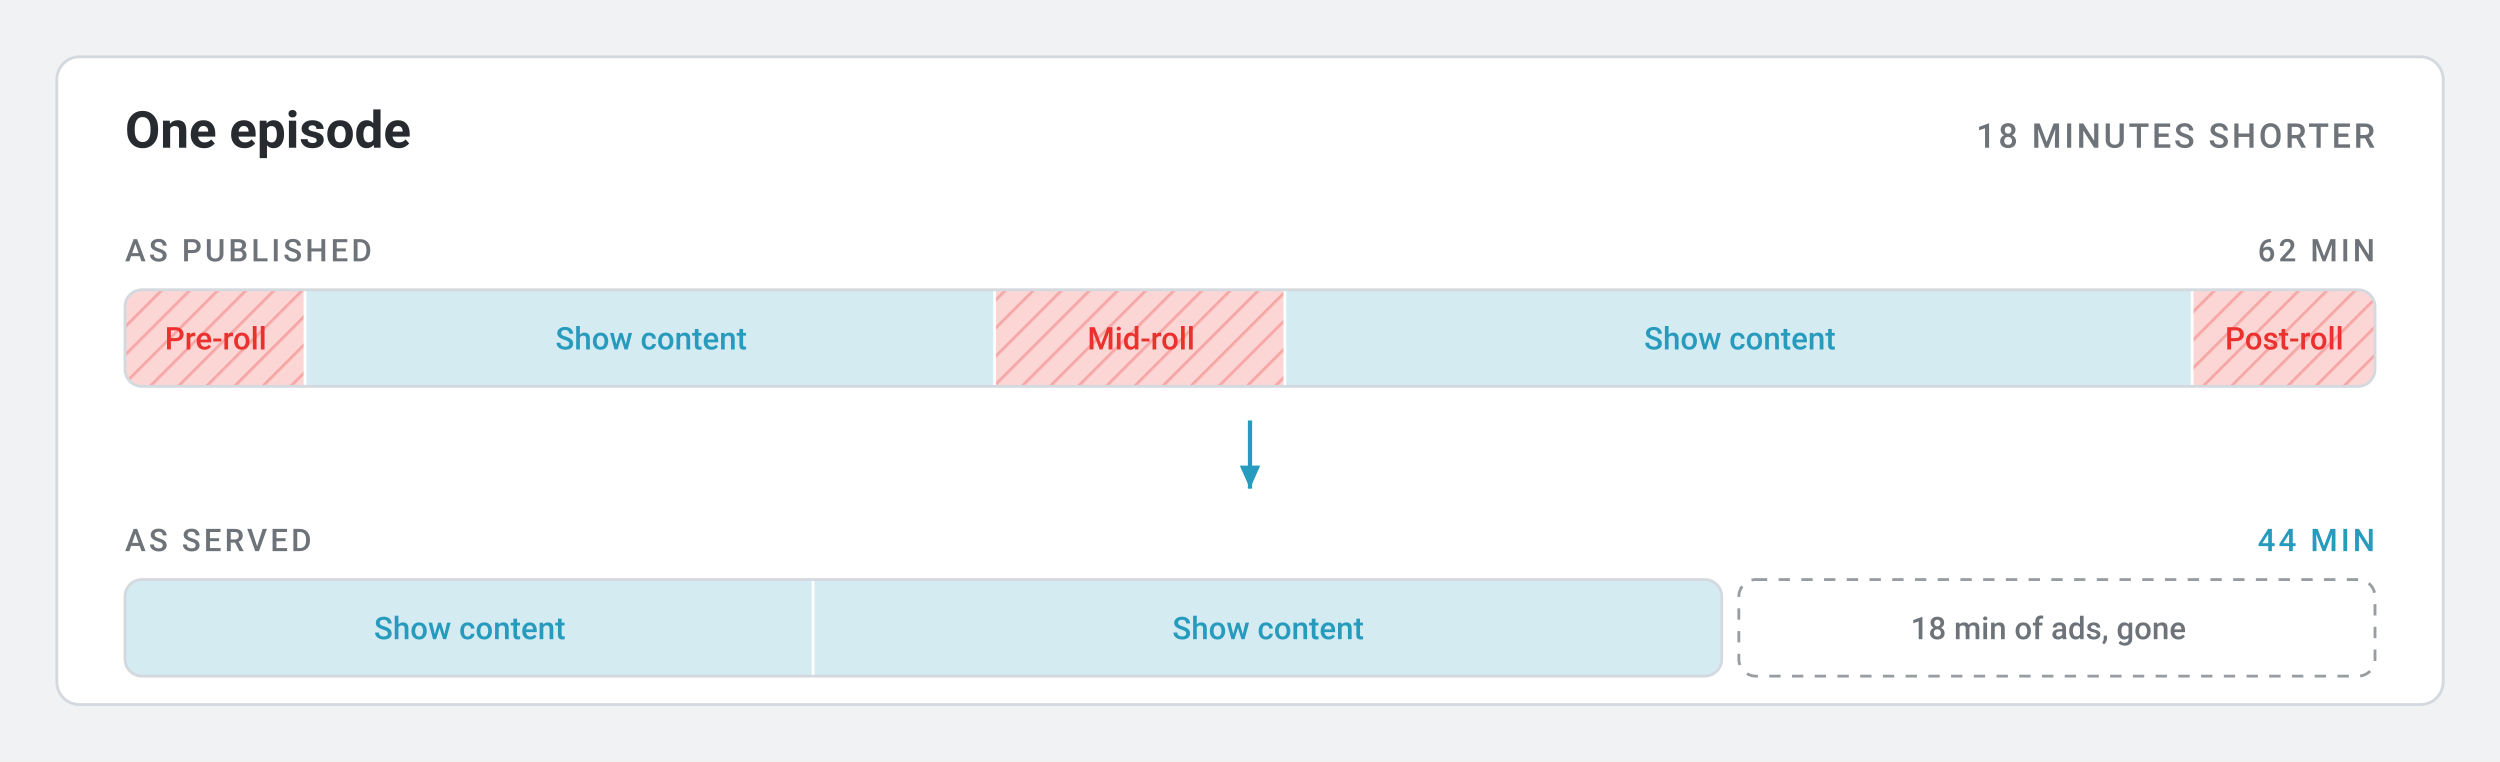
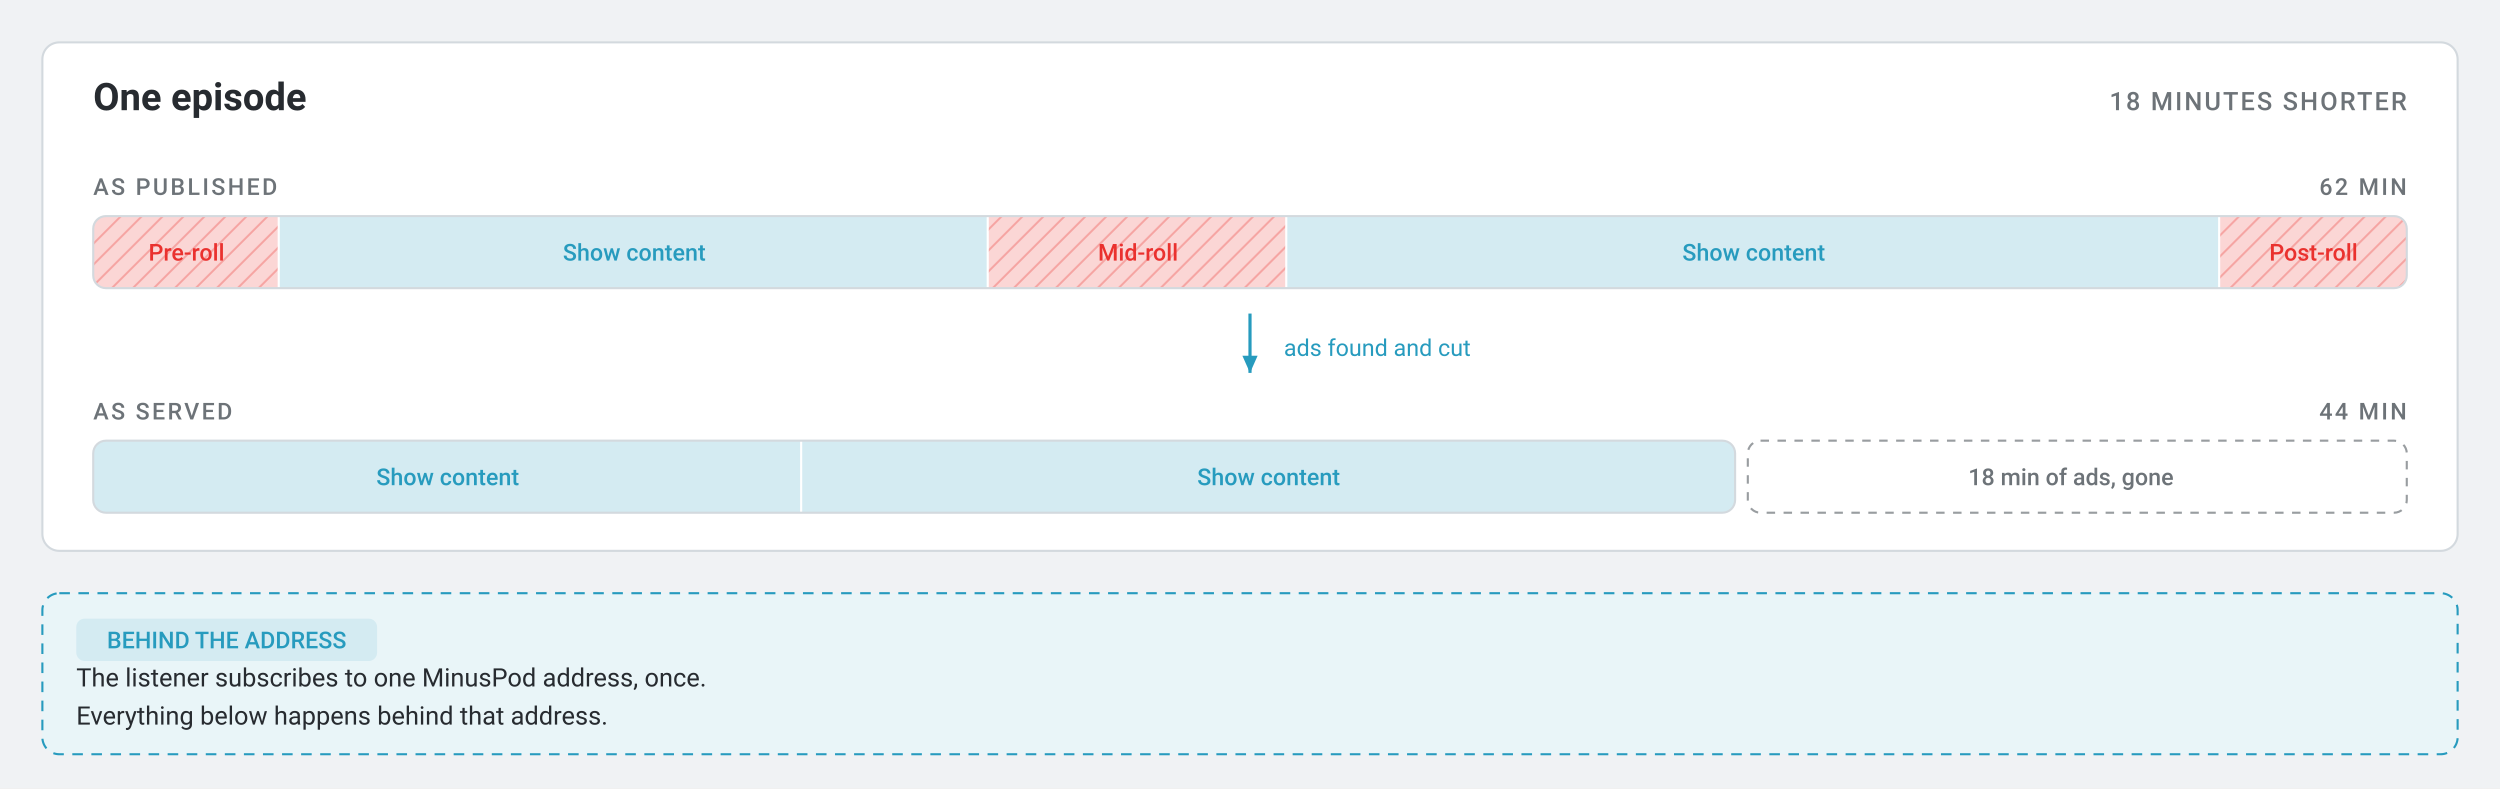
- <svg xmlns="http://www.w3.org/2000/svg" viewBox="0 0 880 268" width="880" height="268" role="img" aria-label="Episode before and after processing">
+ <svg xmlns="http://www.w3.org/2000/svg" viewBox="0 0 1180 372" width="1180" height="372" role="img" aria-label="Episode before and after processing">
  <defs>
    <marker id="ar" viewBox="0 0 10 10" refX="9" refY="5" markerWidth="6" markerHeight="6" orient="auto-start-reverse">
      <path d="M 0 1 L 9 5 L 0 9 z" fill="#6D7378" />
    </marker>
    <marker id="arp" viewBox="0 0 10 10" refX="9" refY="5" markerWidth="6" markerHeight="6" orient="auto-start-reverse">
      <path d="M 0 1 L 9 5 L 0 9 z" fill="#279BBE" />
    </marker>
    <pattern id="hatch" width="7" height="7" patternTransform="rotate(45)" patternUnits="userSpaceOnUse">
      <line x1="0" y1="0" x2="0" y2="7" stroke="#EA312E" stroke-width="2" opacity="0.28" />
    </pattern>
    <pattern id="hatchq" width="7" height="7" patternTransform="rotate(45)" patternUnits="userSpaceOnUse">
      <line x1="0" y1="0" x2="0" y2="7" stroke="#6D7378" stroke-width="2" opacity="0.20" />
    </pattern>
    <clipPath id="clip44_102">
-       <rect x="44" y="102" width="792.0" height="34" rx="6" />
+       <rect x="44" y="102" width="1092.0" height="34" rx="6" />
    </clipPath>
-     <clipPath id="clip44_204">
-       <rect x="44" y="204" width="562.065" height="34" rx="6" />
+     <clipPath id="clip44_208">
+       <rect x="44" y="208" width="774.968" height="34" rx="6" />
    </clipPath>
  </defs>
-   <rect width="880" height="268" fill="#F0F2F4" />
-   <rect x="20" y="20" width="840" height="228" rx="8" fill="#FFFFFF" stroke="#D3D9DE" stroke-width="1" />
+   <rect width="1180" height="372" fill="#F0F2F4" />
+   <rect x="20" y="20" width="1140" height="240" rx="8" fill="#FFFFFF" stroke="#D3D9DE" stroke-width="1" />
  <text x="44" y="52" font-family="Roboto, -apple-system, BlinkMacSystemFont, 'Segoe UI', sans-serif" font-size="18" font-weight="600" fill="#272B30" text-anchor="start">One episode</text>
-   <text x="836" y="52" font-family="Roboto, -apple-system, BlinkMacSystemFont, 'Segoe UI', sans-serif" font-size="12" font-weight="500" fill="#6D7378" text-anchor="end" letter-spacing="0.08em">18 MINUTES SHORTER</text>
+   <text x="1136" y="52" font-family="Roboto, -apple-system, BlinkMacSystemFont, 'Segoe UI', sans-serif" font-size="12" font-weight="500" fill="#6D7378" text-anchor="end" letter-spacing="0.08em">18 MINUTES SHORTER</text>
  <text x="44" y="92" font-family="Roboto, -apple-system, BlinkMacSystemFont, 'Segoe UI', sans-serif" font-size="11" font-weight="500" fill="#6D7378" text-anchor="start" letter-spacing="0.1em">AS PUBLISHED</text>
-   <text x="836" y="92" font-family="Roboto, -apple-system, BlinkMacSystemFont, 'Segoe UI', sans-serif" font-size="11" font-weight="500" fill="#6D7378" text-anchor="end" letter-spacing="0.1em">62 MIN</text>
+   <text x="1136" y="92" font-family="Roboto, -apple-system, BlinkMacSystemFont, 'Segoe UI', sans-serif" font-size="11" font-weight="500" fill="#6D7378" text-anchor="end" letter-spacing="0.1em">62 MIN</text>
  <g clip-path="url(#clip44_102)">
-     <rect x="44" y="102" width="63.871" height="34" fill="#FBD6D5" />
-     <rect x="44" y="102" width="63.871" height="34" fill="url(#hatch)" />
-     <text x="75.935" y="123.0" font-family="Roboto, -apple-system, BlinkMacSystemFont, 'Segoe UI', sans-serif" font-size="11" font-weight="500" fill="#EA312E" text-anchor="middle">Pre-roll</text>
-     <line x1="107.871" y1="102" x2="107.871" y2="136" stroke="#FFFFFF" stroke-width="2" />
-     <rect x="107.871" y="102" width="242.71" height="34" fill="#D4EBF2" />
-     <text x="229.226" y="123.0" font-family="Roboto, -apple-system, BlinkMacSystemFont, 'Segoe UI', sans-serif" font-size="11" font-weight="500" fill="#279BBE" text-anchor="middle">Show content</text>
-     <line x1="350.581" y1="102" x2="350.581" y2="136" stroke="#FFFFFF" stroke-width="2" />
-     <rect x="350.581" y="102" width="102.194" height="34" fill="#FBD6D5" />
-     <rect x="350.581" y="102" width="102.194" height="34" fill="url(#hatch)" />
-     <text x="401.677" y="123.0" font-family="Roboto, -apple-system, BlinkMacSystemFont, 'Segoe UI', sans-serif" font-size="11" font-weight="500" fill="#EA312E" text-anchor="middle">Mid-roll</text>
-     <line x1="452.774" y1="102" x2="452.774" y2="136" stroke="#FFFFFF" stroke-width="2" />
-     <rect x="452.774" y="102" width="319.355" height="34" fill="#D4EBF2" />
-     <text x="612.452" y="123.0" font-family="Roboto, -apple-system, BlinkMacSystemFont, 'Segoe UI', sans-serif" font-size="11" font-weight="500" fill="#279BBE" text-anchor="middle">Show content</text>
-     <line x1="772.129" y1="102" x2="772.129" y2="136" stroke="#FFFFFF" stroke-width="2" />
-     <rect x="772.129" y="102" width="63.871" height="34" fill="#FBD6D5" />
-     <rect x="772.129" y="102" width="63.871" height="34" fill="url(#hatch)" />
-     <text x="804.065" y="123.0" font-family="Roboto, -apple-system, BlinkMacSystemFont, 'Segoe UI', sans-serif" font-size="11" font-weight="500" fill="#EA312E" text-anchor="middle">Post-roll</text>
+     <rect x="44" y="102" width="88.065" height="34" fill="#FBD6D5" />
+     <rect x="44" y="102" width="88.065" height="34" fill="url(#hatch)" />
+     <text x="88.032" y="123.0" font-family="Roboto, -apple-system, BlinkMacSystemFont, 'Segoe UI', sans-serif" font-size="11" font-weight="500" fill="#EA312E" text-anchor="middle">Pre-roll</text>
+     <line x1="132.065" y1="102" x2="132.065" y2="136" stroke="#FFFFFF" stroke-width="2" />
+     <rect x="132.065" y="102" width="334.645" height="34" fill="#D4EBF2" />
+     <text x="299.387" y="123.0" font-family="Roboto, -apple-system, BlinkMacSystemFont, 'Segoe UI', sans-serif" font-size="11" font-weight="500" fill="#279BBE" text-anchor="middle">Show content</text>
+     <line x1="466.71" y1="102" x2="466.71" y2="136" stroke="#FFFFFF" stroke-width="2" />
+     <rect x="466.71" y="102" width="140.903" height="34" fill="#FBD6D5" />
+     <rect x="466.71" y="102" width="140.903" height="34" fill="url(#hatch)" />
+     <text x="537.161" y="123.0" font-family="Roboto, -apple-system, BlinkMacSystemFont, 'Segoe UI', sans-serif" font-size="11" font-weight="500" fill="#EA312E" text-anchor="middle">Mid-roll</text>
+     <line x1="607.613" y1="102" x2="607.613" y2="136" stroke="#FFFFFF" stroke-width="2" />
+     <rect x="607.613" y="102" width="440.323" height="34" fill="#D4EBF2" />
+     <text x="827.774" y="123.0" font-family="Roboto, -apple-system, BlinkMacSystemFont, 'Segoe UI', sans-serif" font-size="11" font-weight="500" fill="#279BBE" text-anchor="middle">Show content</text>
+     <line x1="1047.935" y1="102" x2="1047.935" y2="136" stroke="#FFFFFF" stroke-width="2" />
+     <rect x="1047.935" y="102" width="88.065" height="34" fill="#FBD6D5" />
+     <rect x="1047.935" y="102" width="88.065" height="34" fill="url(#hatch)" />
+     <text x="1091.968" y="123.0" font-family="Roboto, -apple-system, BlinkMacSystemFont, 'Segoe UI', sans-serif" font-size="11" font-weight="500" fill="#EA312E" text-anchor="middle">Post-roll</text>
  </g>
-   <rect x="44" y="102" width="792.0" height="34" rx="6" fill="none" stroke="#D3D9DE" stroke-width="1" />
-   <path d="M 440 148 L 440 172" stroke="#279BBE" stroke-width="1.5" fill="none" marker-end="url(#arp)" />
-   <text x="44" y="194" font-family="Roboto, -apple-system, BlinkMacSystemFont, 'Segoe UI', sans-serif" font-size="11" font-weight="500" fill="#6D7378" text-anchor="start" letter-spacing="0.1em">AS SERVED</text>
-   <text x="836" y="194" font-family="Roboto, -apple-system, BlinkMacSystemFont, 'Segoe UI', sans-serif" font-size="11" font-weight="500" fill="#279BBE" text-anchor="end" letter-spacing="0.1em">44 MIN</text>
-   <g clip-path="url(#clip44_204)">
-     <rect x="44" y="204" width="242.71" height="34" fill="#D4EBF2" />
-     <text x="165.355" y="225.0" font-family="Roboto, -apple-system, BlinkMacSystemFont, 'Segoe UI', sans-serif" font-size="11" font-weight="500" fill="#279BBE" text-anchor="middle">Show content</text>
-     <line x1="286.71" y1="204" x2="286.71" y2="238" stroke="#FFFFFF" stroke-width="2" />
-     <rect x="286.71" y="204" width="319.355" height="34" fill="#D4EBF2" />
-     <text x="446.387" y="225.0" font-family="Roboto, -apple-system, BlinkMacSystemFont, 'Segoe UI', sans-serif" font-size="11" font-weight="500" fill="#279BBE" text-anchor="middle">Show content</text>
+   <rect x="44" y="102" width="1092.0" height="34" rx="6" fill="none" stroke="#D3D9DE" stroke-width="1" />
+   <path d="M 590 148 L 590 176" stroke="#279BBE" stroke-width="1.5" fill="none" marker-end="url(#arp)" />
+   <text x="606" y="168" font-family="Roboto, -apple-system, BlinkMacSystemFont, 'Segoe UI', sans-serif" font-size="11" font-weight="400" fill="#279BBE" text-anchor="start">ads found and cut</text>
+   <text x="44" y="198" font-family="Roboto, -apple-system, BlinkMacSystemFont, 'Segoe UI', sans-serif" font-size="11" font-weight="500" fill="#6D7378" text-anchor="start" letter-spacing="0.1em">AS SERVED</text>
+   <text x="1136" y="198" font-family="Roboto, -apple-system, BlinkMacSystemFont, 'Segoe UI', sans-serif" font-size="11" font-weight="500" fill="#6D7378" text-anchor="end" letter-spacing="0.1em">44 MIN</text>
+   <g clip-path="url(#clip44_208)">
+     <rect x="44" y="208" width="334.645" height="34" fill="#D4EBF2" />
+     <text x="211.323" y="229.0" font-family="Roboto, -apple-system, BlinkMacSystemFont, 'Segoe UI', sans-serif" font-size="11" font-weight="500" fill="#279BBE" text-anchor="middle">Show content</text>
+     <line x1="378.645" y1="208" x2="378.645" y2="242" stroke="#FFFFFF" stroke-width="2" />
+     <rect x="378.645" y="208" width="440.323" height="34" fill="#D4EBF2" />
+     <text x="598.806" y="229.0" font-family="Roboto, -apple-system, BlinkMacSystemFont, 'Segoe UI', sans-serif" font-size="11" font-weight="500" fill="#279BBE" text-anchor="middle">Show content</text>
  </g>
-   <rect x="44" y="204" width="562.065" height="34" rx="6" fill="none" stroke="#D3D9DE" stroke-width="1" />
-   <rect x="612.065" y="204" width="223.935" height="34" rx="6" fill="none" stroke="#6D7378" stroke-width="1" stroke-dasharray="4 4" opacity="0.7" />
-   <text x="721.032" y="225" font-family="Roboto, -apple-system, BlinkMacSystemFont, 'Segoe UI', sans-serif" font-size="11" font-weight="500" fill="#6D7378" text-anchor="middle">18 min of ads, gone</text>
+   <rect x="44" y="208" width="774.968" height="34" rx="6" fill="none" stroke="#D3D9DE" stroke-width="1" />
+   <rect x="824.968" y="208" width="311.032" height="34" rx="6" fill="none" stroke="#6D7378" stroke-width="1" stroke-dasharray="4 4" opacity="0.7" />
+   <text x="977.484" y="229" font-family="Roboto, -apple-system, BlinkMacSystemFont, 'Segoe UI', sans-serif" font-size="11" font-weight="500" fill="#6D7378" text-anchor="middle">18 min of ads, gone</text>
+   <rect x="20" y="280" width="1140" height="76" rx="8" fill="#E9F5F8" stroke="#279BBE" stroke-width="1" stroke-dasharray="5 4" />
+   <rect x="36" y="292" width="142" height="20" rx="4" fill="#D4EBF2" stroke="none" stroke-width="0" />
+   <text x="107.0" y="306" font-family="Roboto, -apple-system, BlinkMacSystemFont, 'Segoe UI', sans-serif" font-size="11" font-weight="500" fill="#279BBE" text-anchor="middle">BEHIND THE ADDRESS</text>
+   <text x="36" y="324" font-family="Roboto, -apple-system, BlinkMacSystemFont, 'Segoe UI', sans-serif" font-size="12" font-weight="400" fill="#272B30" text-anchor="start">The listener subscribes to one MinusPod address, once.</text>
+   <text x="36" y="342" font-family="Roboto, -apple-system, BlinkMacSystemFont, 'Segoe UI', sans-serif" font-size="12" font-weight="400" fill="#272B30" text-anchor="start">Everything below happens behind that address.</text>
</svg>
